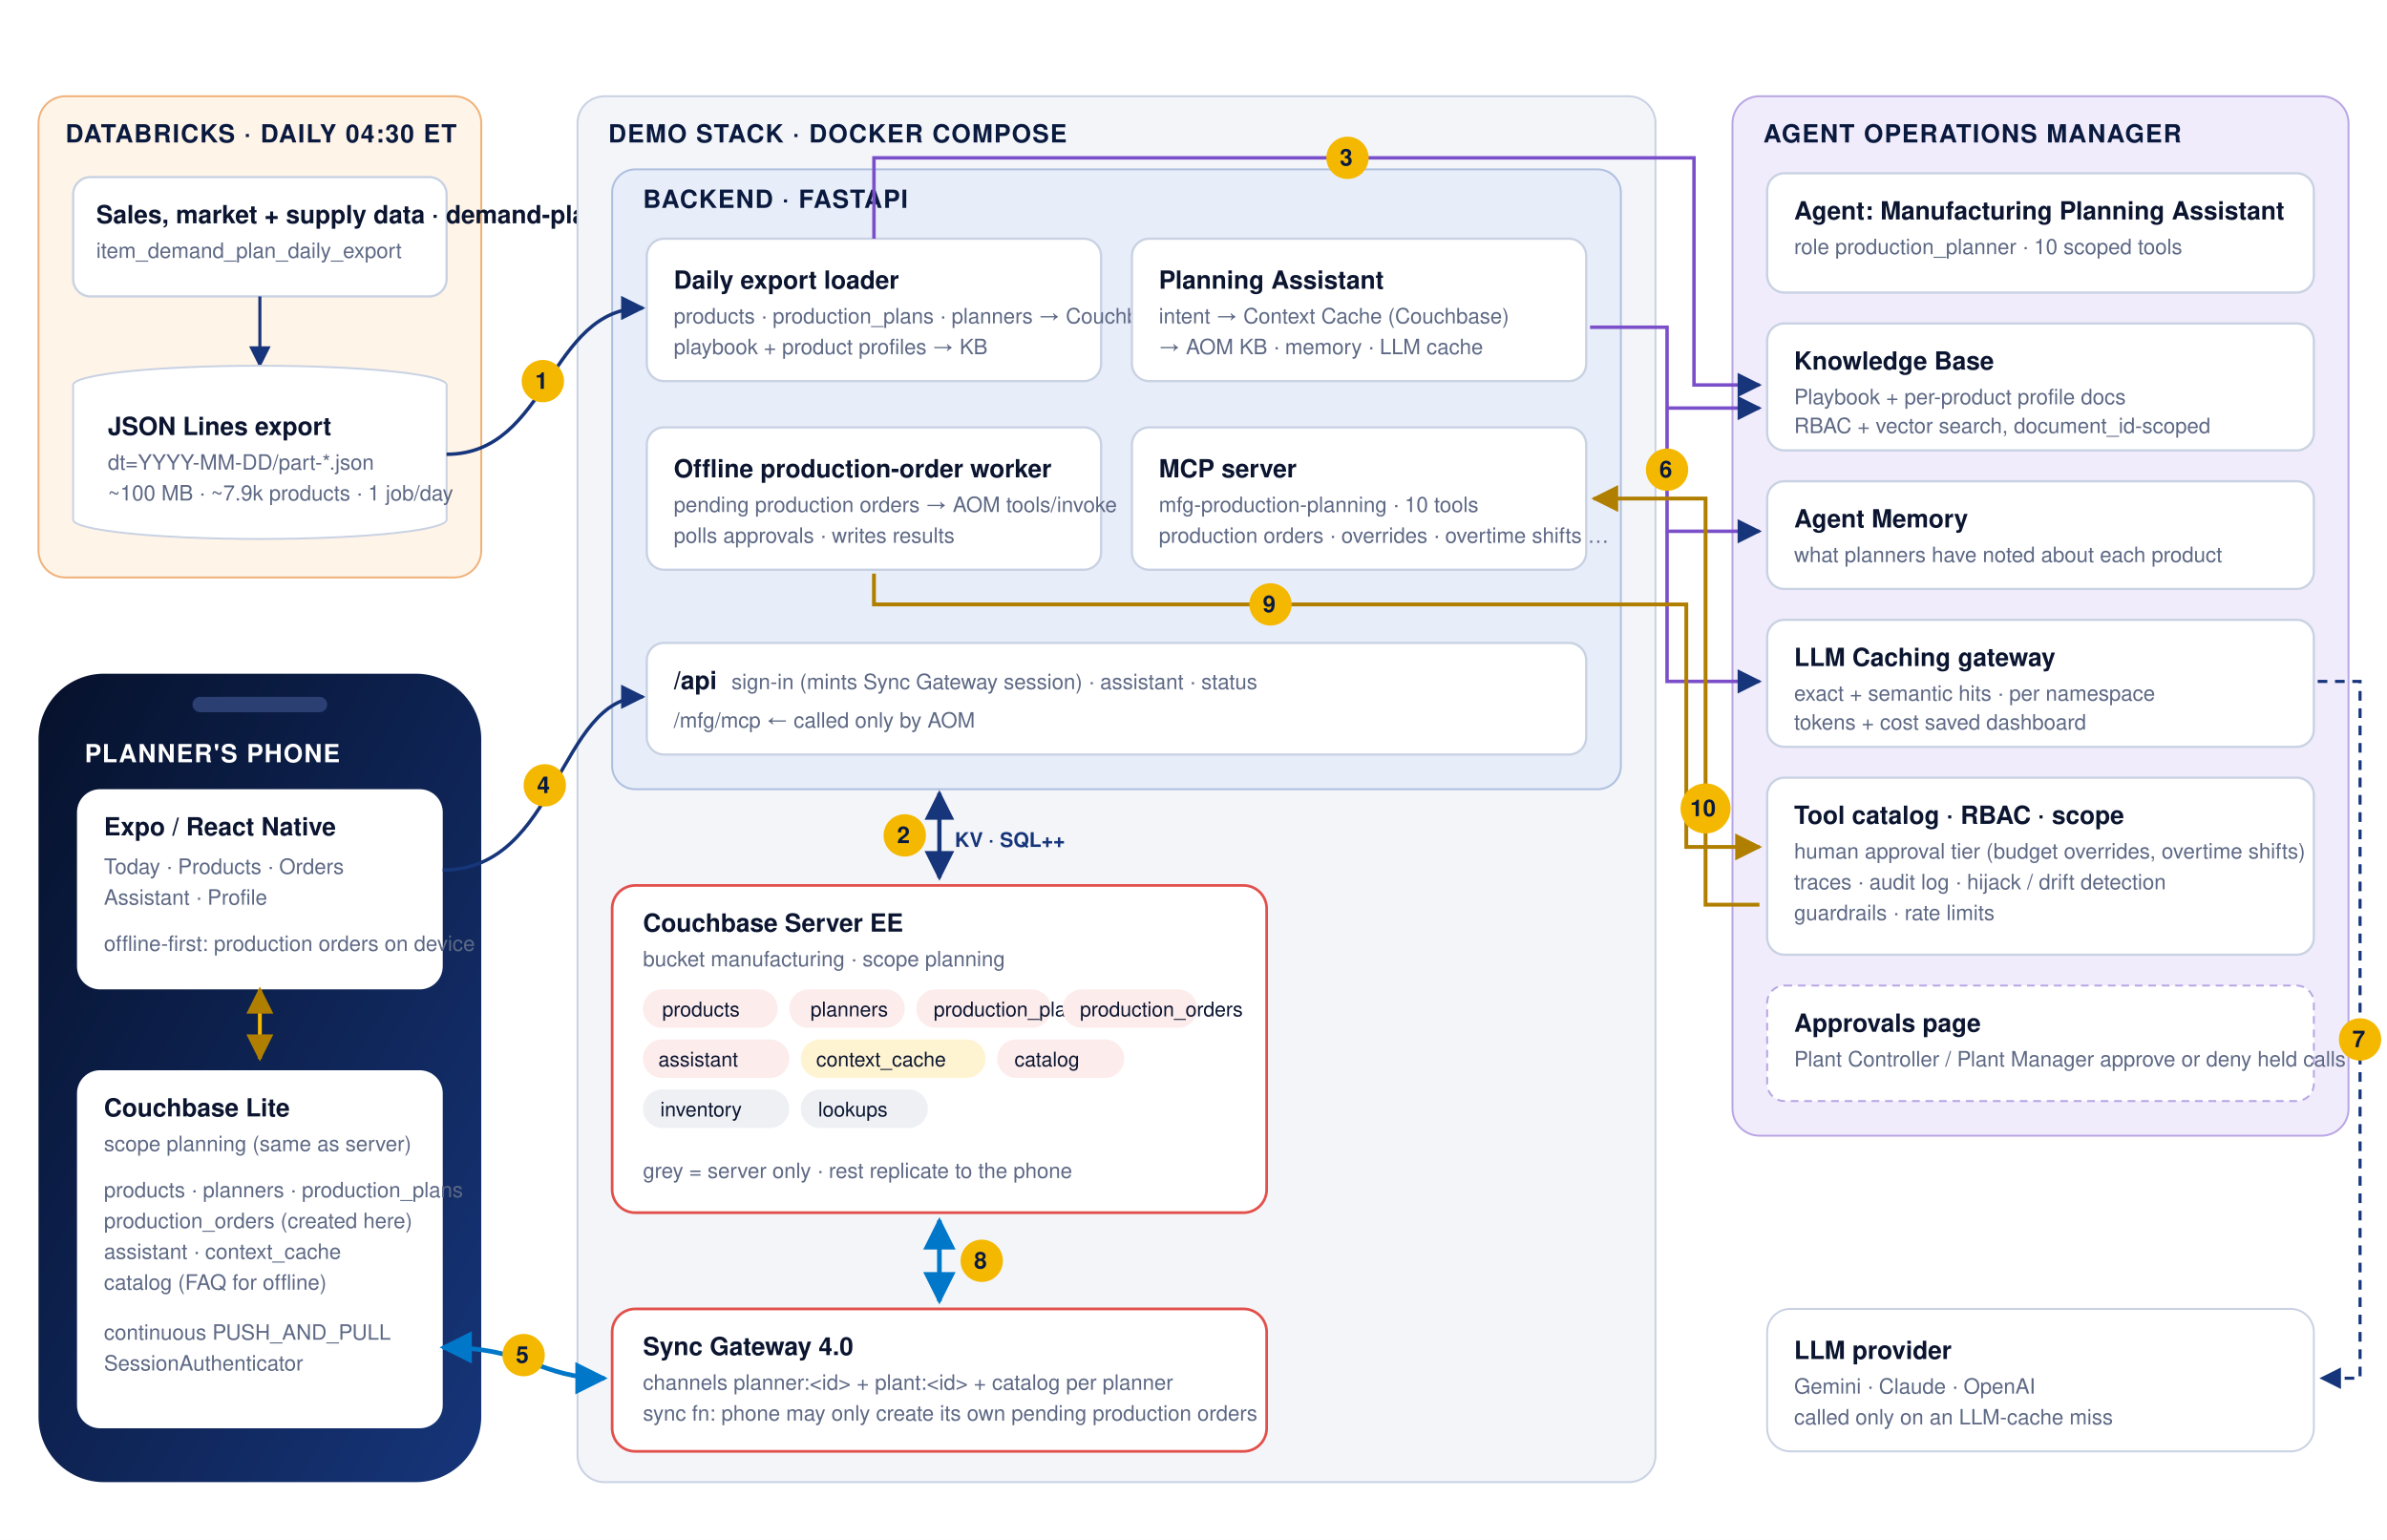
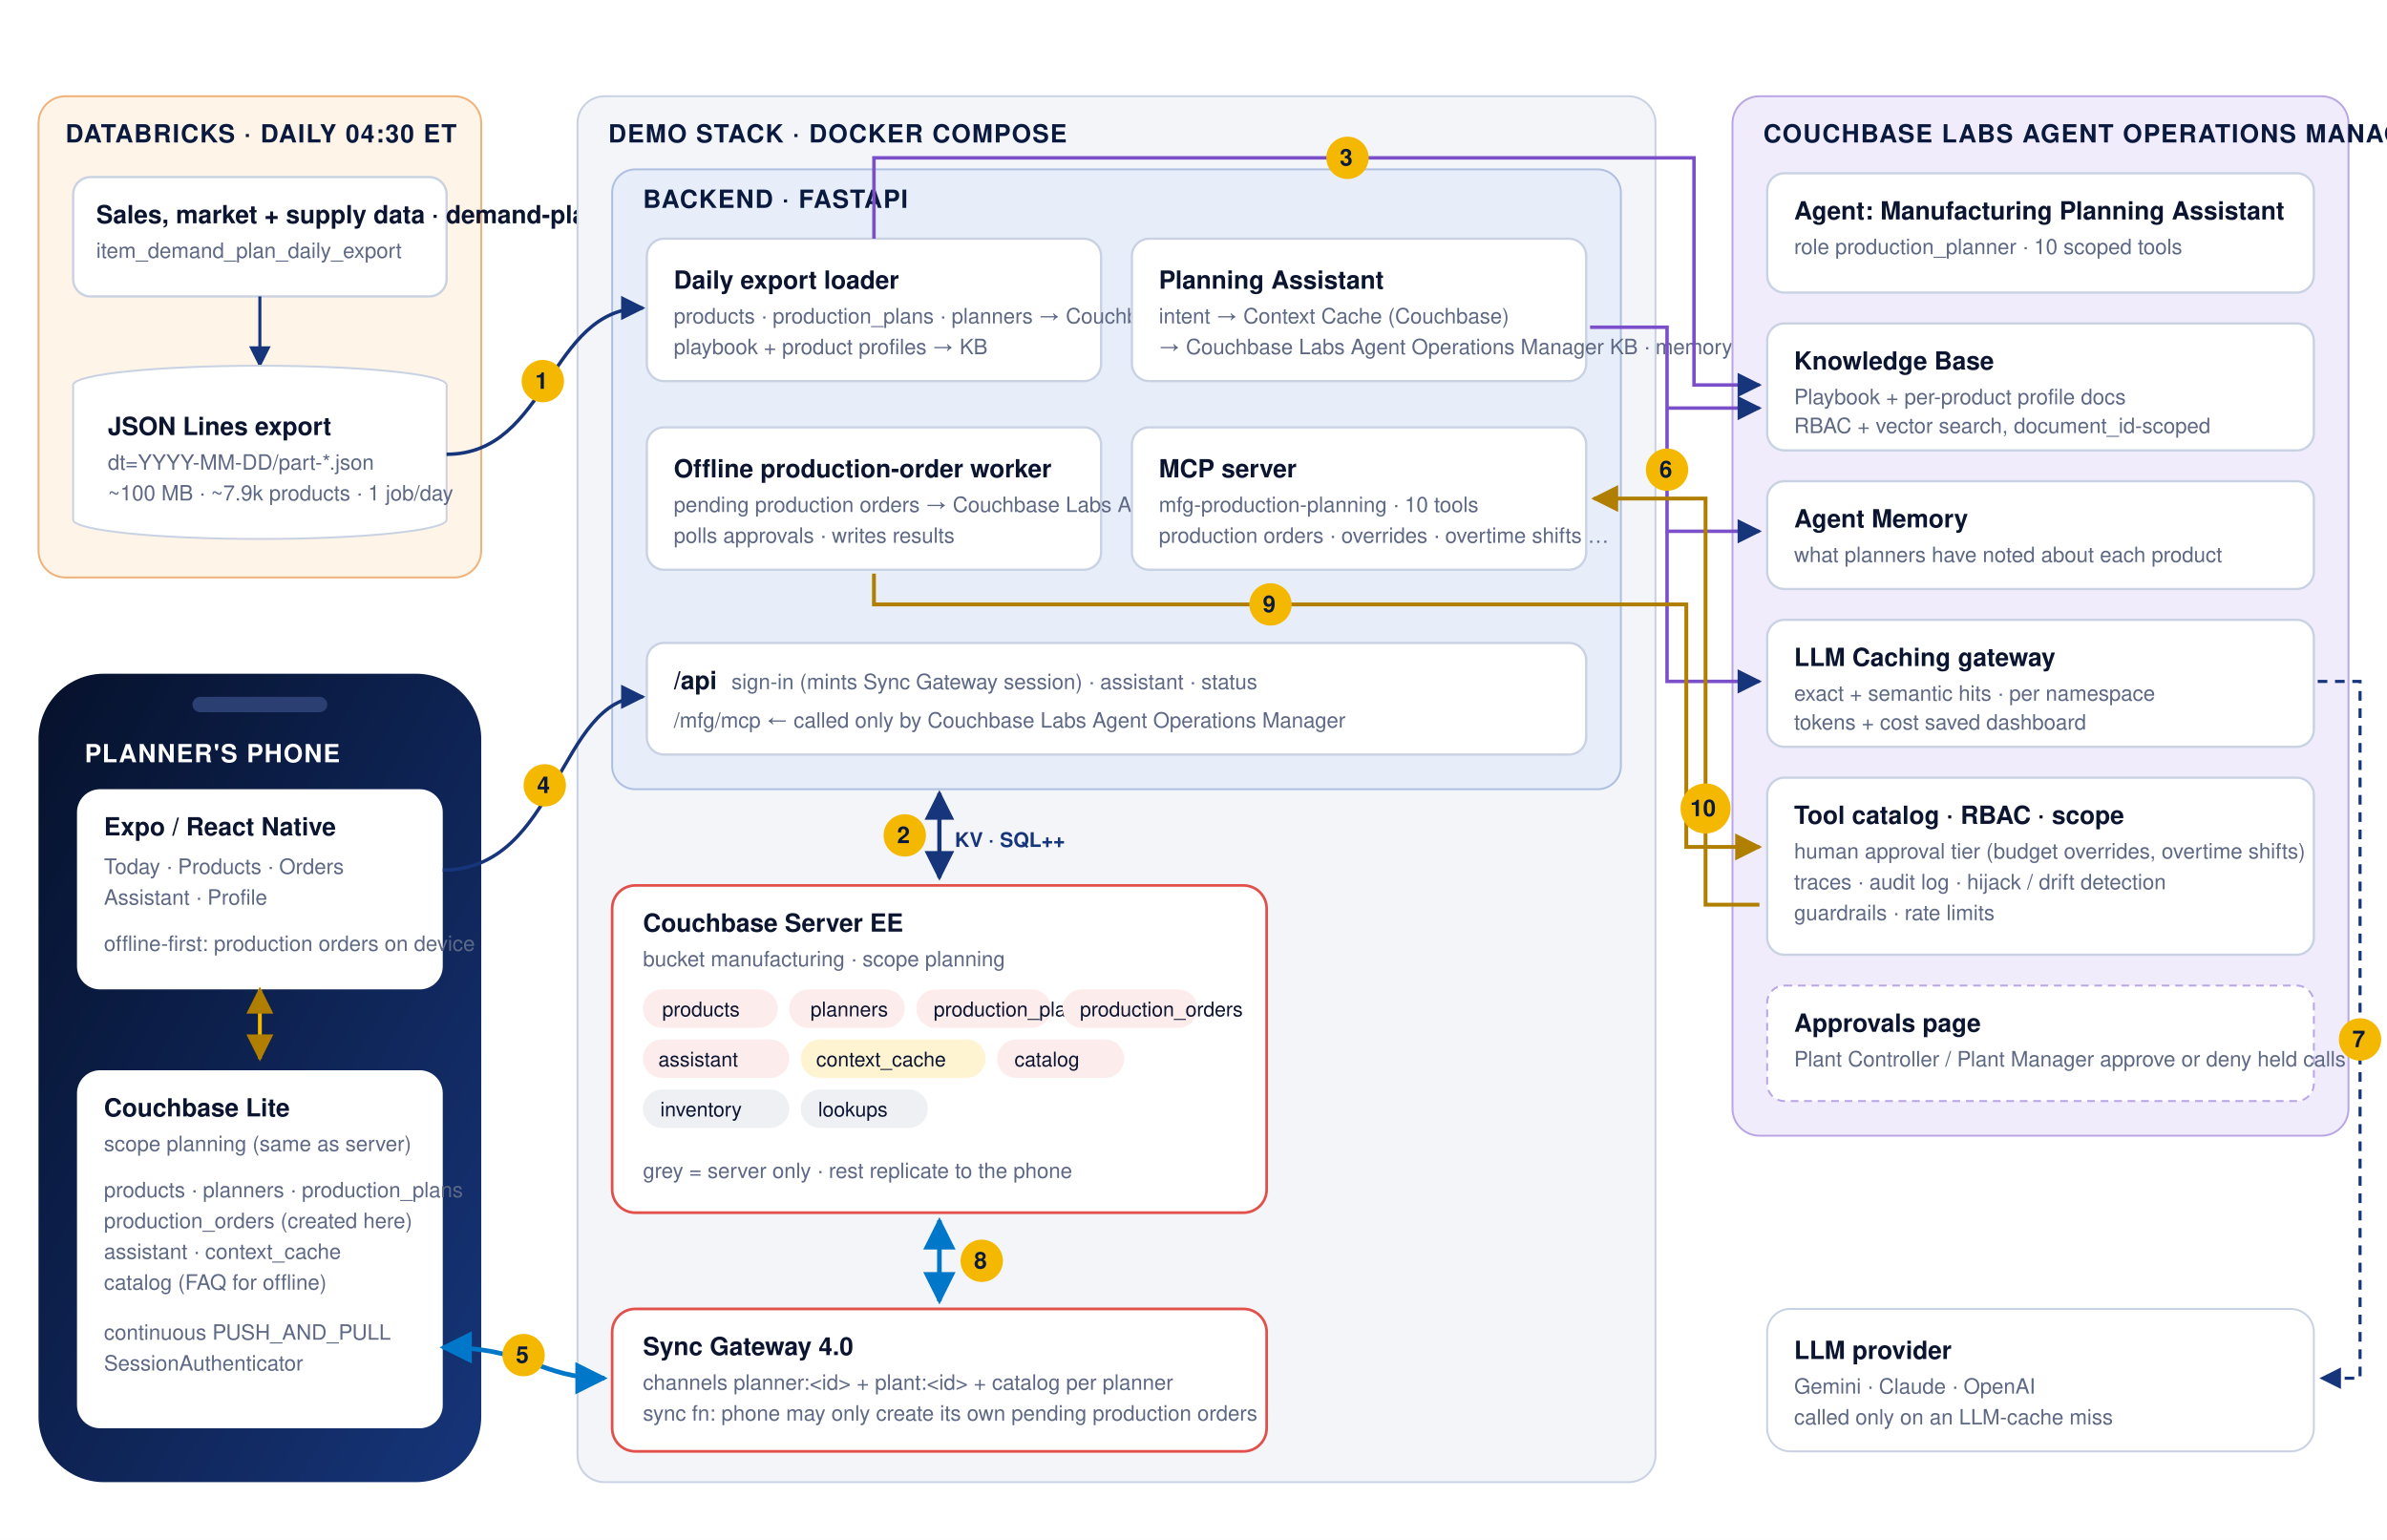
<svg xmlns="http://www.w3.org/2000/svg" viewBox="0 0 1240 800" width="1240" height="800" font-family="-apple-system, Segoe UI, Helvetica, Arial, sans-serif">
  <defs>
    <marker id="ah" viewBox="0 0 10 10" refX="9" refY="5" markerWidth="7" markerHeight="7" orient="auto-start-reverse">
      <path d="M0,0 L10,5 L0,10 z" fill="#16357A" />
    </marker>
    <marker id="ahg" viewBox="0 0 10 10" refX="9" refY="5" markerWidth="7" markerHeight="7" orient="auto-start-reverse">
      <path d="M0,0 L10,5 L0,10 z" fill="#B07F00" />
    </marker>
    <marker id="aho" viewBox="0 0 10 10" refX="9" refY="5" markerWidth="7" markerHeight="7" orient="auto-start-reverse">
      <path d="M0,0 L10,5 L0,10 z" fill="#0077C8" />
    </marker>
    <linearGradient id="hero" x1="0" y1="0" x2="1" y2="1">
      <stop offset="0" stop-color="#06112B" />
      <stop offset="1" stop-color="#16357A" />
    </linearGradient>
    <style>
      .t { fill:#0B1530; font-size:13px; font-weight:700 }
      .s { fill:#5D6884; font-size:11px }
      .h { fill:#0A1A3F; font-size:13px; font-weight:800; letter-spacing:0.6px }
      .hw { fill:#FFFFFF; font-size:13px; font-weight:800; letter-spacing:0.6px }
      .box { fill:#FFFFFF; stroke:#C9D2E3; stroke-width:1.2 }
      .badge { fill:#F5B800 }
      .bn { fill:#0A1A3F; font-size:12px; font-weight:900 }
      .lbl { fill:#16357A; font-size:10.5px; font-weight:700 }
    </style>
  </defs>
  <rect width="1240" height="800" fill="#FFFFFF" />
  <rect x="20" y="50" width="230" height="250" rx="14" fill="#FFF4E8" stroke="#F0B27A" />
  <text x="34" y="74" class="h">DATABRICKS · DAILY 04:30 ET</text>
  <rect x="38" y="92" width="194" height="62" rx="9" class="box" />
  <text x="50" y="116" class="t">Sales, market + supply data · demand-planning model</text>
  <text x="50" y="134" class="s">item_demand_plan_daily_export</text>
  <path d="M135,154 V190" stroke="#16357A" stroke-width="1.6" fill="none" marker-end="url(#ah)" />
  <ellipse cx="135" cy="200" rx="97" ry="10" fill="#FFFFFF" stroke="#C9D2E3" />
  <rect x="38" y="200" width="194" height="70" fill="#FFFFFF" stroke="none" />
  <path d="M38,200 V270 A97,10 0 0 0 232,270 V200" fill="#FFFFFF" stroke="#C9D2E3" />
  <text x="56" y="226" class="t">JSON Lines export</text>
  <text x="56" y="244" class="s">dt=YYYY-MM-DD/part-*.json</text>
  <text x="56" y="260" class="s">~100 MB · ~7.9k products · 1 job/day</text>
  <rect x="20" y="350" width="230" height="420" rx="34" fill="url(#hero)" />
  <rect x="100" y="362" width="70" height="8" rx="4" fill="#2B3F73" />
  <text x="44" y="396" class="hw">PLANNER'S PHONE</text>
  <rect x="40" y="410" width="190" height="104" rx="12" fill="#FFFFFF" />
  <text x="54" y="434" class="t">Expo / React Native</text>
  <text x="54" y="454" class="s">Today · Products · Orders</text>
  <text x="54" y="470" class="s">Assistant · Profile</text>
  <text x="54" y="494" class="s" fill="#B07F00">offline-first: production orders on device</text>
  <path d="M135,514 V550" stroke="#F5B800" stroke-width="2" fill="none" marker-end="url(#ahg)" marker-start="url(#ahg)" />
  <rect x="40" y="556" width="190" height="186" rx="12" fill="#FFFFFF" />
  <text x="54" y="580" class="t">Couchbase Lite</text>
  <text x="54" y="598" class="s">scope planning (same as server)</text>
  <text x="54" y="622" class="s">products · planners · production_plans</text>
  <text x="54" y="638" class="s">production_orders (created here)</text>
  <text x="54" y="654" class="s">assistant · context_cache</text>
  <text x="54" y="670" class="s">catalog (FAQ for offline)</text>
  <text x="54" y="696" class="s" fill="#0077C8">continuous PUSH_AND_PULL</text>
  <text x="54" y="712" class="s" fill="#0077C8">SessionAuthenticator</text>
  <rect x="300" y="50" width="560" height="720" rx="14" fill="#F3F5F9" stroke="#C9D2E3" />
  <text x="316" y="74" class="h">DEMO STACK · DOCKER COMPOSE</text>
  <rect x="318" y="88" width="524" height="322" rx="12" fill="#E8EEF9" stroke="#AEBFE0" />
  <text x="334" y="108" class="h">BACKEND · FASTAPI</text>
  <rect x="336" y="124" width="236" height="74" rx="9" class="box" />
  <text x="350" y="150" class="t">Daily export loader</text>
  <text x="350" y="168" class="s">products · production_plans · planners → Couchbase</text>
  <text x="350" y="184" class="s">playbook + product profiles → KB</text>
  <rect x="588" y="124" width="236" height="74" rx="9" class="box" />
  <text x="602" y="150" class="t">Planning Assistant</text>
  <text x="602" y="168" class="s">intent → Context Cache (Couchbase)</text>
-   <text x="602" y="184" class="s">→ AOM KB · memory · LLM cache</text>
+   <text x="602" y="184" class="s">→ Couchbase Labs Agent Operations Manager KB · memory · LLM cache</text>
  <rect x="336" y="222" width="236" height="74" rx="9" class="box" />
  <text x="350" y="248" class="t">Offline production-order worker</text>
-   <text x="350" y="266" class="s">pending production orders → AOM tools/invoke</text>
+   <text x="350" y="266" class="s">pending production orders → Couchbase Labs Agent Operations Manager tools/invoke</text>
  <text x="350" y="282" class="s">polls approvals · writes results</text>
  <rect x="588" y="222" width="236" height="74" rx="9" class="box" />
  <text x="602" y="248" class="t">MCP server</text>
  <text x="602" y="266" class="s">mfg-production-planning · 10 tools</text>
  <text x="602" y="282" class="s">production orders · overrides · overtime shifts …</text>
  <rect x="336" y="334" width="488" height="58" rx="9" class="box" />
  <text x="350" y="358" class="t">/api</text>
  <text x="380" y="358" class="s">sign-in (mints Sync Gateway session) · assistant · status</text>
-   <text x="350" y="378" class="s">/mfg/mcp  ← called only by AOM</text>
+   <text x="350" y="378" class="s">/mfg/mcp  ← called only by Couchbase Labs Agent Operations Manager</text>
  <rect x="318" y="460" width="340" height="170" rx="12" fill="#FFFFFF" stroke="#E2504C" stroke-width="1.4" />
  <text x="334" y="484" class="t">Couchbase Server EE</text>
  <text x="334" y="502" class="s">bucket manufacturing · scope planning</text>
  <g font-size="10.5" fill="#0B1530">
    <rect x="334" y="514" width="70" height="20" rx="10" fill="#FDECEC" />
    <text x="344" y="528">products</text>
    <rect x="410" y="514" width="60" height="20" rx="10" fill="#FDECEC" />
    <text x="421" y="528">planners</text>
    <rect x="476" y="514" width="70" height="20" rx="10" fill="#FDECEC" />
    <text x="485" y="528">production_plans</text>
    <rect x="552" y="514" width="70" height="20" rx="10" fill="#FDECEC" />
    <text x="561" y="528">production_orders</text>
    <rect x="334" y="540" width="76" height="20" rx="10" fill="#FDECEC" />
    <text x="342" y="554">assistant</text>
    <rect x="416" y="540" width="96" height="20" rx="10" fill="#FFF4D1" />
    <text x="424" y="554">context_cache</text>
    <rect x="518" y="540" width="66" height="20" rx="10" fill="#FDECEC" />
    <text x="527" y="554">catalog</text>
    <rect x="334" y="566" width="76" height="20" rx="10" fill="#EEF0F4" />
    <text x="343" y="580">inventory</text>
    <rect x="416" y="566" width="66" height="20" rx="10" fill="#EEF0F4" />
    <text x="425" y="580">lookups</text>
  </g>
  <text x="334" y="612" class="s">grey = server only · rest replicate to the phone</text>
  <rect x="318" y="680" width="340" height="74" rx="12" fill="#FFFFFF" stroke="#E2504C" stroke-width="1.4" />
  <text x="334" y="704" class="t">Sync Gateway 4.0</text>
  <text x="334" y="722" class="s">channels planner:&lt;id&gt; + plant:&lt;id&gt; + catalog per planner</text>
  <text x="334" y="738" class="s">sync fn: phone may only create its own pending production orders</text>
  <rect x="900" y="50" width="320" height="540" rx="14" fill="#F1ECFB" stroke="#B9A6E4" />
-   <text x="916" y="74" class="h">AGENT OPERATIONS MANAGER</text>
+   <text x="916" y="74" class="h">COUCHBASE LABS AGENT OPERATIONS MANAGER</text>
  <rect x="918" y="90" width="284" height="62" rx="9" class="box" />
  <text x="932" y="114" class="t">Agent: Manufacturing Planning Assistant</text>
  <text x="932" y="132" class="s">role production_planner · 10 scoped tools</text>
  <rect x="918" y="168" width="284" height="66" rx="9" class="box" />
  <text x="932" y="192" class="t">Knowledge Base</text>
  <text x="932" y="210" class="s">Playbook + per-product profile docs</text>
  <text x="932" y="225" class="s">RBAC + vector search, document_id-scoped</text>
  <rect x="918" y="250" width="284" height="56" rx="9" class="box" />
  <text x="932" y="274" class="t">Agent Memory</text>
  <text x="932" y="292" class="s">what planners have noted about each product</text>
  <rect x="918" y="322" width="284" height="66" rx="9" class="box" />
  <text x="932" y="346" class="t">LLM Caching gateway</text>
  <text x="932" y="364" class="s">exact + semantic hits · per namespace</text>
  <text x="932" y="379" class="s">tokens + cost saved dashboard</text>
  <rect x="918" y="404" width="284" height="92" rx="9" class="box" />
  <text x="932" y="428" class="t">Tool catalog · RBAC · scope</text>
  <text x="932" y="446" class="s">human approval tier (budget overrides, overtime shifts)</text>
  <text x="932" y="462" class="s">traces · audit log · hijack / drift detection</text>
  <text x="932" y="478" class="s">guardrails · rate limits</text>
  <rect x="918" y="512" width="284" height="60" rx="9" fill="#FFFFFF" stroke="#B9A6E4" stroke-dasharray="4 3" />
  <text x="932" y="536" class="t">Approvals page</text>
  <text x="932" y="554" class="s">Plant Controller / Plant Manager approve or deny held calls</text>
  <rect x="918" y="680" width="284" height="74" rx="12" fill="#FFFFFF" stroke="#C9D2E3" />
  <text x="932" y="706" class="t">LLM provider</text>
  <text x="932" y="724" class="s">Gemini · Claude · OpenAI</text>
  <text x="932" y="740" class="s">called only on an LLM-cache miss</text>
  <path d="M232,236 C285,236 285,160 334,160" stroke="#16357A" stroke-width="1.8" fill="none" marker-end="url(#ah)" />
  <path d="M488,412 V456" stroke="#16357A" stroke-width="2.2" fill="none" marker-end="url(#ah)" marker-start="url(#ah)" />
  <text x="496" y="440" class="lbl">KV · SQL++</text>
  <path d="M454,124 V82 H880 V200 H914" stroke="#7A4FC9" stroke-width="1.8" fill="none" marker-end="url(#ah)" />
  <path d="M230,452 C290,452 290,362 334,362" stroke="#16357A" stroke-width="1.8" fill="none" marker-end="url(#ah)" />
  <path d="M230,700 C275,700 280,716 314,716" stroke="#0077C8" stroke-width="2.4" fill="none" marker-end="url(#aho)" marker-start="url(#aho)" />
  <path d="M488,634 V676" stroke="#0077C8" stroke-width="2.4" fill="none" marker-end="url(#aho)" marker-start="url(#aho)" />
  <path d="M826,170 H866 V276 H914" stroke="#7A4FC9" stroke-width="1.8" fill="none" marker-end="url(#ah)" />
  <path d="M866,212 H914" stroke="#7A4FC9" stroke-width="1.8" fill="none" marker-end="url(#ah)" />
  <path d="M866,276 V354 H914" stroke="#7A4FC9" stroke-width="1.8" fill="none" marker-end="url(#ah)" />
  <path d="M1204,354 H1226 V716 H1206" stroke="#16357A" stroke-width="1.6" fill="none" stroke-dasharray="5 4" marker-end="url(#ah)" />
  <path d="M454,298 V314 H876 V440 H914" stroke="#B07F00" stroke-width="2" fill="none" marker-end="url(#ahg)" />
  <path d="M914,470 H886 V259 H828" stroke="#B07F00" stroke-width="2" fill="none" marker-end="url(#ahg)" />
  <g>
    <circle cx="282" cy="198" r="11" class="badge" />
    <text x="278" y="202" class="bn">1</text>
    <circle cx="470" cy="434" r="11" class="badge" />
    <text x="466" y="438" class="bn">2</text>
    <circle cx="700" cy="82" r="11" class="badge" />
    <text x="696" y="86" class="bn">3</text>
    <circle cx="283" cy="408" r="11" class="badge" />
    <text x="279" y="412" class="bn">4</text>
    <circle cx="272" cy="704" r="11" class="badge" />
    <text x="268" y="708" class="bn">5</text>
    <circle cx="866" cy="244" r="11" class="badge" />
    <text x="862" y="248" class="bn">6</text>
    <circle cx="1226" cy="540" r="11" class="badge" />
    <text x="1222" y="544" class="bn">7</text>
    <circle cx="510" cy="655" r="11" class="badge" />
    <text x="506" y="659" class="bn">8</text>
    <circle cx="660" cy="314" r="11" class="badge" />
    <text x="656" y="318" class="bn">9</text>
    <circle cx="886" cy="420" r="13" class="badge" />
    <text x="878" y="424" class="bn">10</text>
  </g>
</svg>
